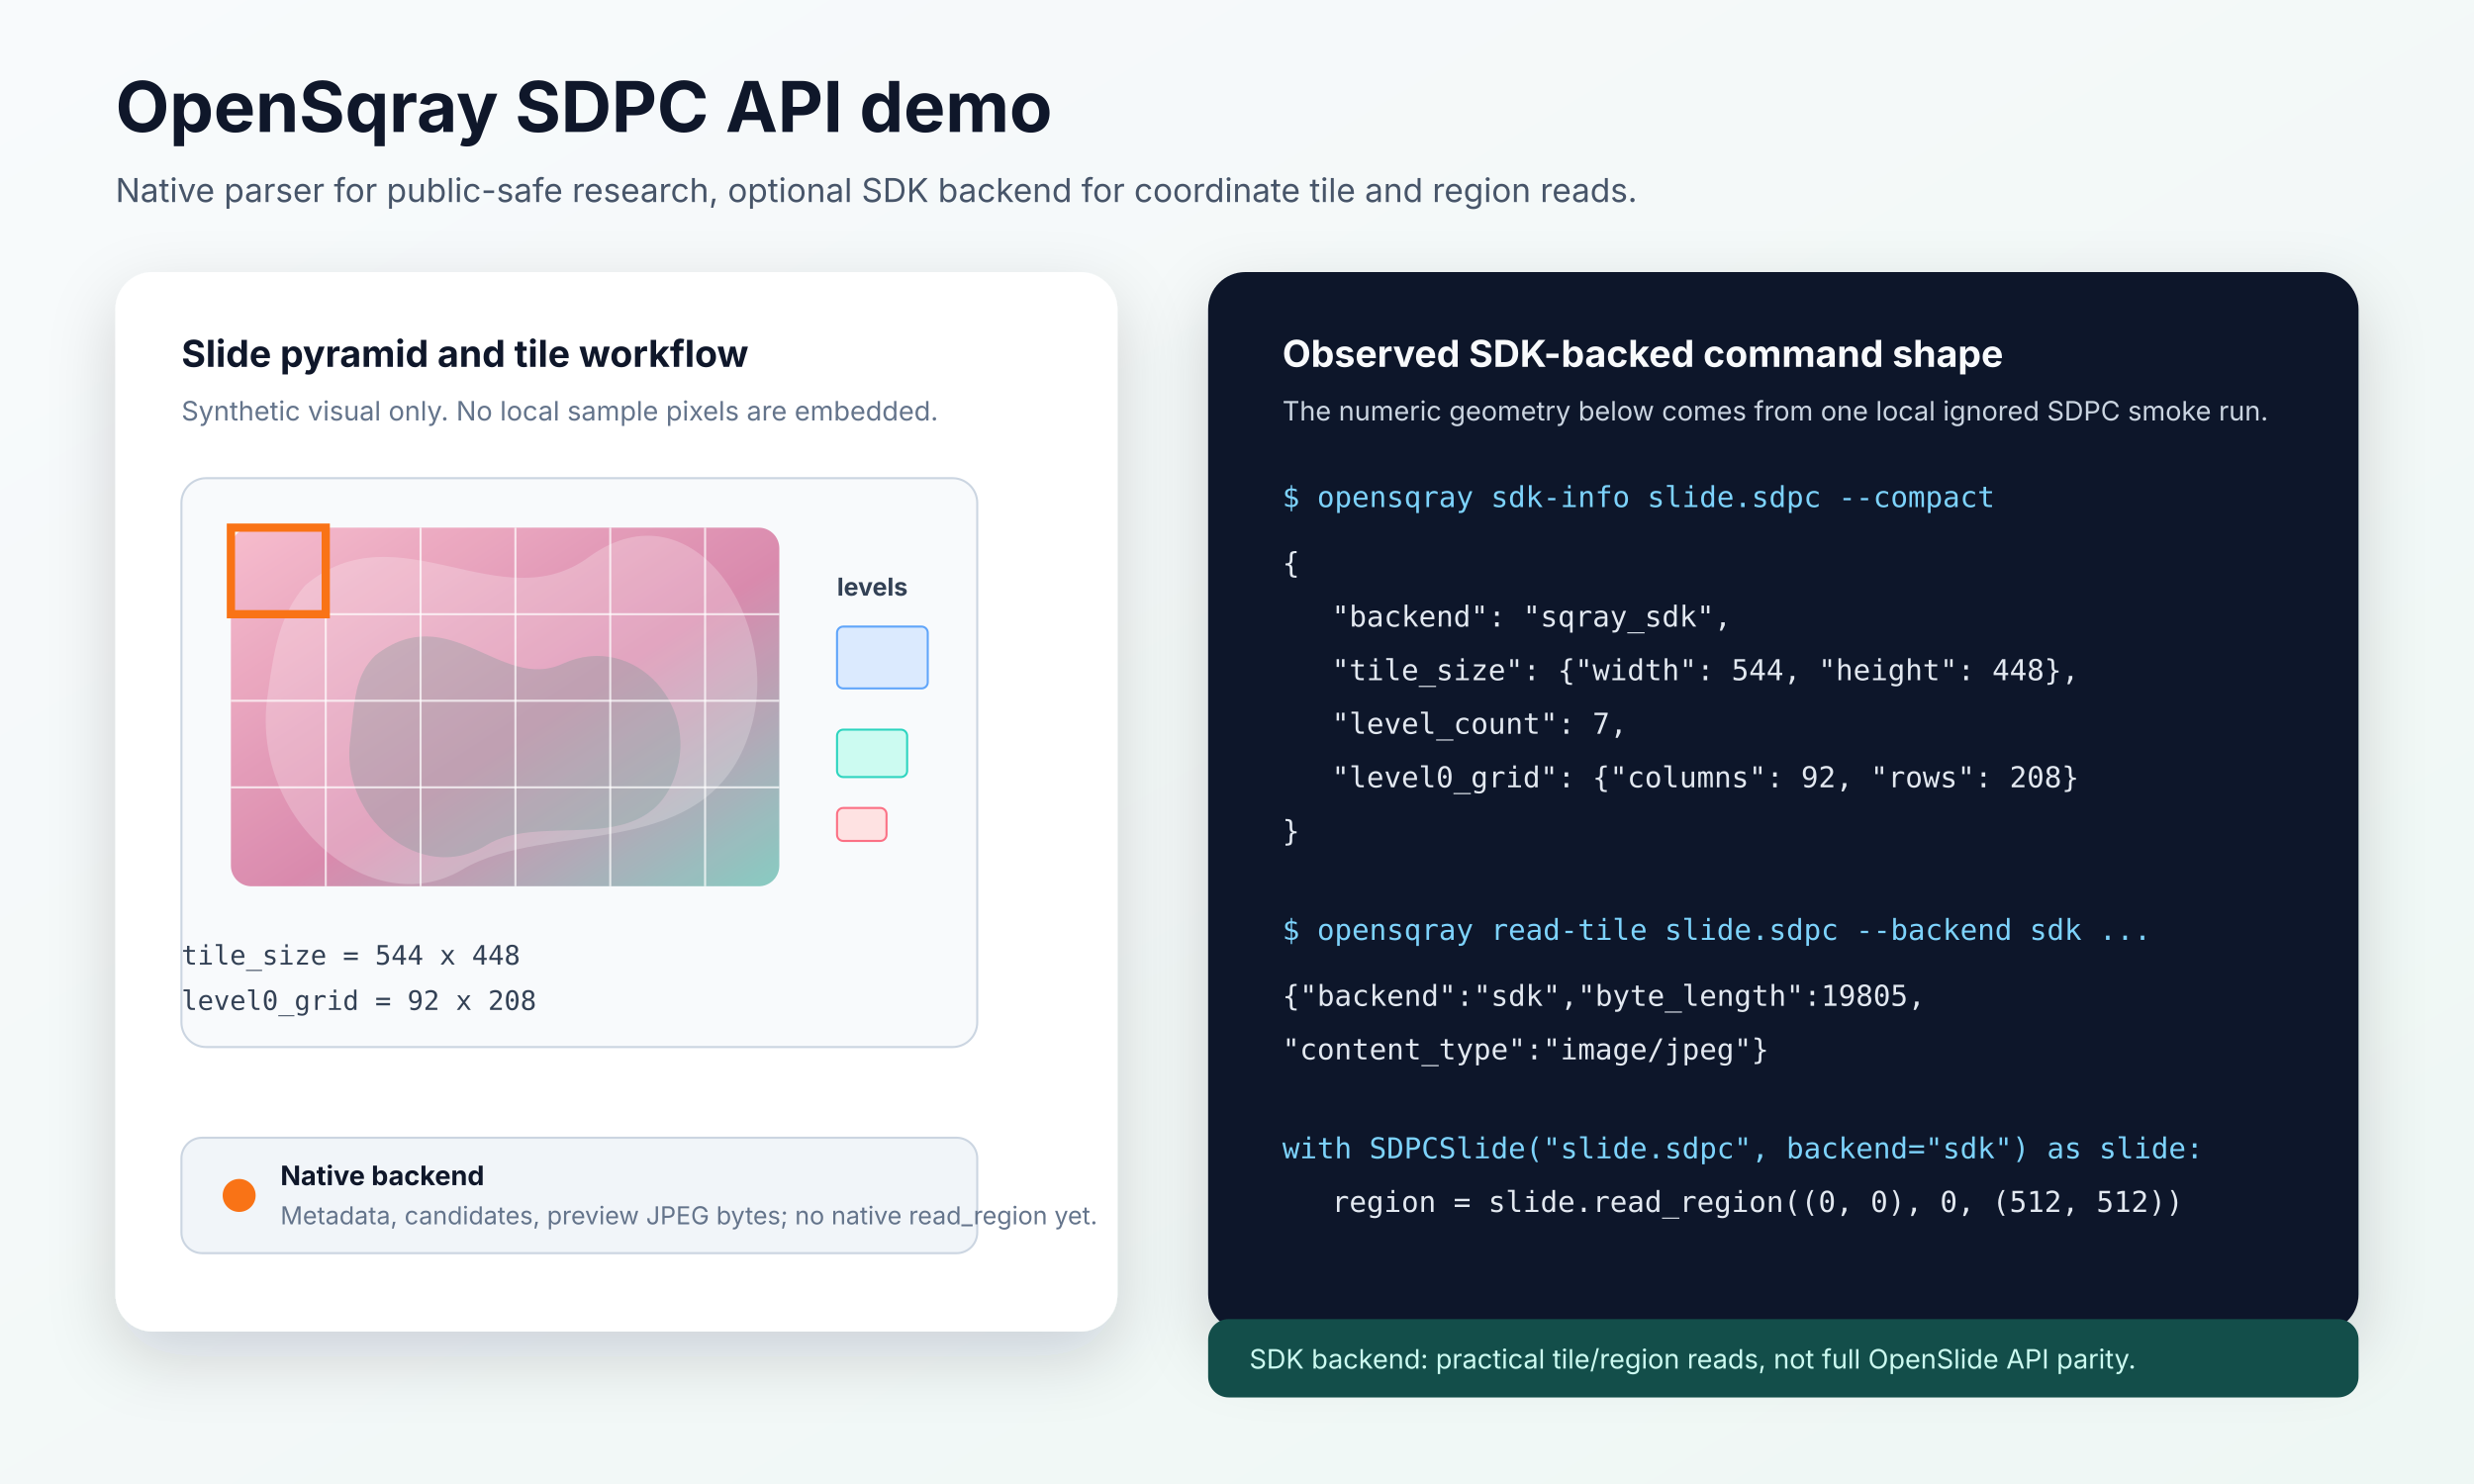
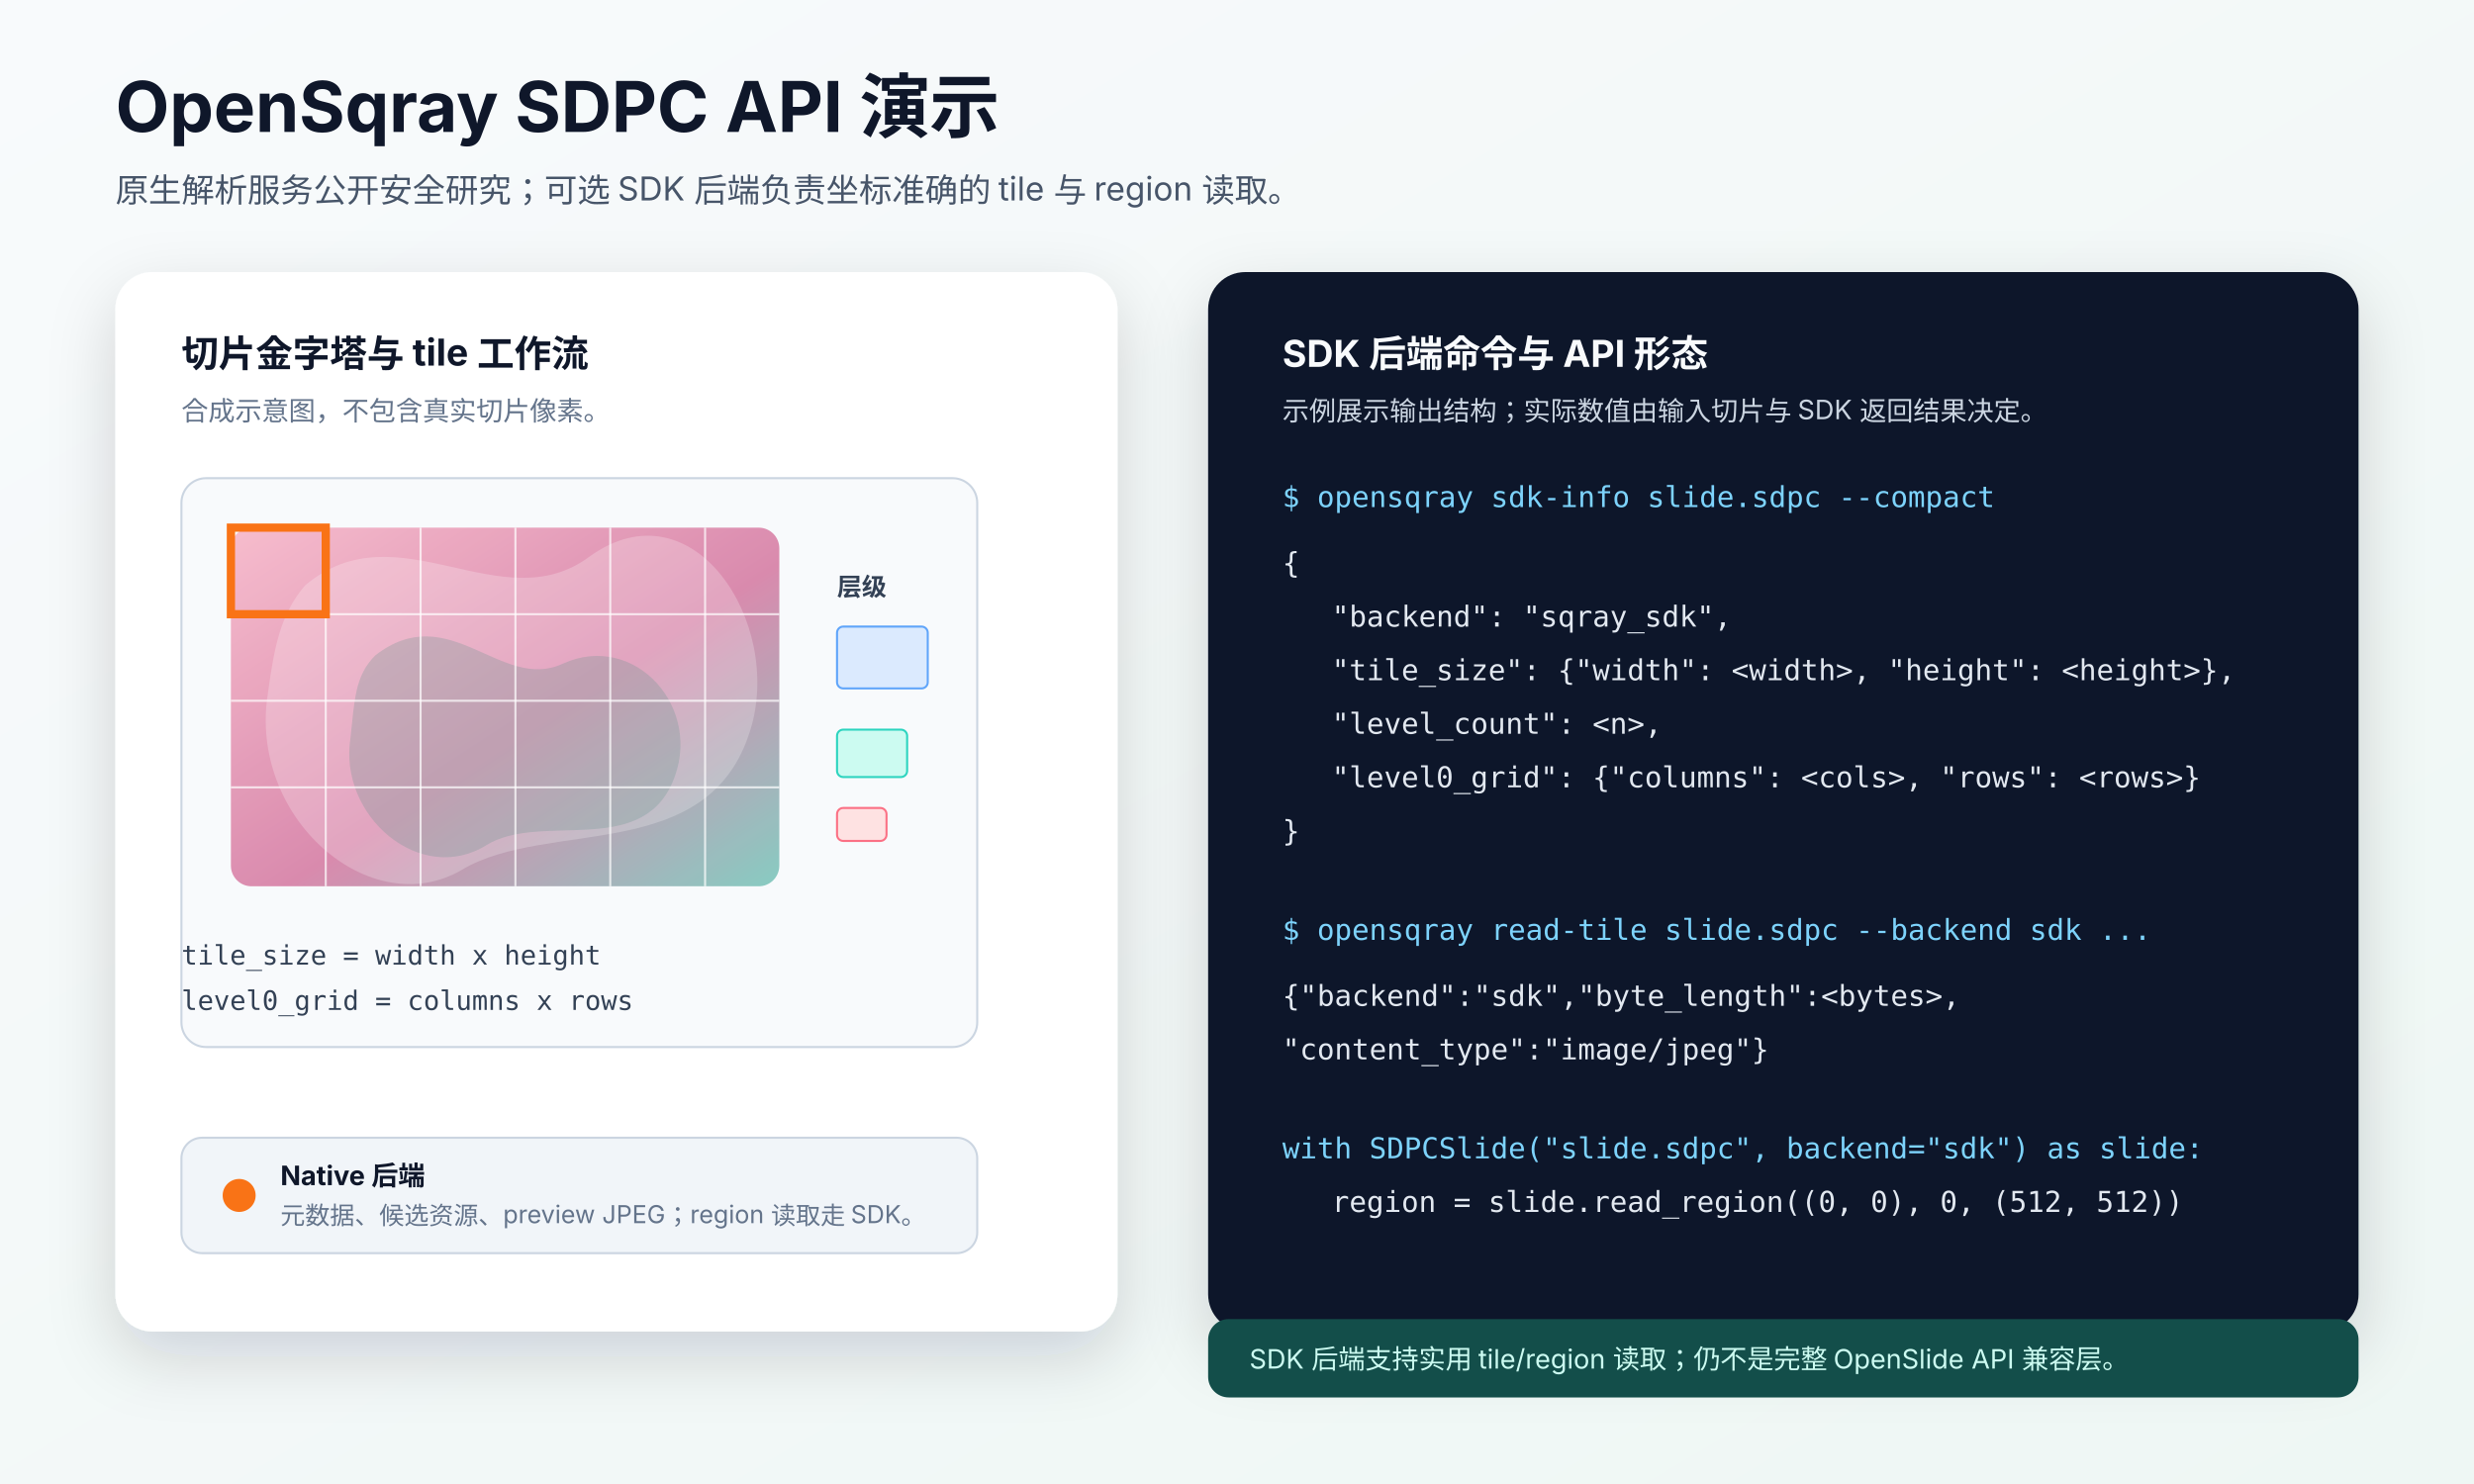
<svg xmlns="http://www.w3.org/2000/svg" width="1200" height="720" viewBox="0 0 1200 720" role="img" aria-labelledby="title desc">
  <defs>
    <linearGradient id="bg" x1="0" x2="1" y1="0" y2="1">
      <stop offset="0%" stop-color="#f8fafc" />
      <stop offset="100%" stop-color="#eef7f4" />
    </linearGradient>
    <linearGradient id="tissue" x1="0" x2="1" y1="0" y2="1">
      <stop offset="0%" stop-color="#f7b7c9" />
      <stop offset="55%" stop-color="#d780a6" />
      <stop offset="100%" stop-color="#7ec7bd" />
    </linearGradient>
    <filter id="shadow" x="-20%" y="-20%" width="140%" height="140%">
      <feDropShadow dx="0" dy="12" stdDeviation="16" flood-color="#0f172a" flood-opacity="0.16" />
    </filter>
  </defs>
  <rect width="1200" height="720" rx="0" fill="url(#bg)" />
-   <text x="56" y="64" font-family="Inter, Arial, sans-serif" font-size="34" font-weight="700" fill="#0f172a">OpenSqray SDPC API demo</text>
-   <text x="56" y="98" font-family="Inter, Arial, sans-serif" font-size="16" fill="#475569">Native parser for public-safe research, optional SDK backend for coordinate tile and region reads.</text>
+   <text x="56" y="64" font-family="Inter, Arial, sans-serif" font-size="34" font-weight="700" fill="#0f172a">OpenSqray SDPC API 演示</text>
+   <text x="56" y="98" font-family="Inter, Arial, sans-serif" font-size="16" fill="#475569">原生解析服务公开安全研究；可选 SDK 后端负责坐标准确的 tile 与 region 读取。</text>
  <g filter="url(#shadow)">
    <rect x="56" y="132" width="486" height="514" rx="18" fill="#ffffff" />
  </g>
-   <text x="88" y="178" font-family="Inter, Arial, sans-serif" font-size="18" font-weight="700" fill="#0f172a">Slide pyramid and tile workflow</text>
-   <text x="88" y="204" font-family="Inter, Arial, sans-serif" font-size="13" fill="#64748b">Synthetic visual only. No local sample pixels are embedded.</text>
+   <text x="88" y="178" font-family="Inter, Arial, sans-serif" font-size="18" font-weight="700" fill="#0f172a">切片金字塔与 tile 工作流</text>
+   <text x="88" y="204" font-family="Inter, Arial, sans-serif" font-size="13" fill="#64748b">合成示意图，不包含真实切片像素。</text>
  <g transform="translate(88 232)">
    <rect x="0" y="0" width="386" height="276" rx="12" fill="#f8fafc" stroke="#cbd5e1" />
    <rect x="24" y="24" width="266" height="174" rx="10" fill="url(#tissue)" opacity="0.92" />
    <path d="M60 52 C105 14 155 70 198 38 C248 2 292 70 276 122 C256 188 178 165 136 190 C92 216 32 165 42 104 C45 82 48 66 60 52 Z" fill="#ffffff" opacity="0.23" />
    <path d="M94 86 C130 58 155 104 185 90 C220 74 254 112 238 148 C222 184 174 162 148 178 C116 198 76 164 82 126 C84 108 84 96 94 86 Z" fill="#5b8f87" opacity="0.25" />
    <g stroke="#ffffff" stroke-opacity="0.72" stroke-width="1">
      <path d="M24 66 H290" />
      <path d="M24 108 H290" />
      <path d="M24 150 H290" />
      <path d="M70 24 V198" />
      <path d="M116 24 V198" />
      <path d="M162 24 V198" />
      <path d="M208 24 V198" />
      <path d="M254 24 V198" />
    </g>
    <rect x="24" y="24" width="46" height="42" fill="none" stroke="#f97316" stroke-width="4" />
    <rect x="318" y="72" width="44" height="30" rx="3" fill="#dbeafe" stroke="#60a5fa" />
    <rect x="318" y="122" width="34" height="23" rx="3" fill="#ccfbf1" stroke="#2dd4bf" />
    <rect x="318" y="160" width="24" height="16" rx="3" fill="#fee2e2" stroke="#fb7185" />
-     <text x="318" y="57" font-family="Inter, Arial, sans-serif" font-size="12" font-weight="700" fill="#334155">levels</text>
-     <text x="0" y="236" font-family="Menlo, Consolas, monospace" font-size="13" fill="#334155">tile_size = 544 x 448</text>
-     <text x="0" y="258" font-family="Menlo, Consolas, monospace" font-size="13" fill="#334155">level0_grid = 92 x 208</text>
+     <text x="318" y="57" font-family="Inter, Arial, sans-serif" font-size="12" font-weight="700" fill="#334155">层级</text>
+     <text x="0" y="236" font-family="Menlo, Consolas, monospace" font-size="13" fill="#334155">tile_size = width x height</text>
+     <text x="0" y="258" font-family="Menlo, Consolas, monospace" font-size="13" fill="#334155">level0_grid = columns x rows</text>
  </g>
  <g transform="translate(88 552)">
    <rect x="0" y="0" width="386" height="56" rx="10" fill="#f1f5f9" stroke="#cbd5e1" />
    <circle cx="28" cy="28" r="8" fill="#f97316" />
-     <text x="48" y="23" font-family="Inter, Arial, sans-serif" font-size="13" font-weight="700" fill="#0f172a">Native backend</text>
-     <text x="48" y="42" font-family="Inter, Arial, sans-serif" font-size="12" fill="#64748b">Metadata, candidates, preview JPEG bytes; no native read_region yet.</text>
+     <text x="48" y="23" font-family="Inter, Arial, sans-serif" font-size="13" font-weight="700" fill="#0f172a">Native 后端</text>
+     <text x="48" y="42" font-family="Inter, Arial, sans-serif" font-size="12" fill="#64748b">元数据、候选资源、preview JPEG；region 读取走 SDK。</text>
  </g>
  <g filter="url(#shadow)">
    <rect x="586" y="132" width="558" height="514" rx="18" fill="#0f172a" />
  </g>
-   <text x="622" y="178" font-family="Inter, Arial, sans-serif" font-size="18" font-weight="700" fill="#f8fafc">Observed SDK-backed command shape</text>
-   <text x="622" y="204" font-family="Inter, Arial, sans-serif" font-size="13" fill="#cbd5e1">The numeric geometry below comes from one local ignored SDPC smoke run.</text>
+   <text x="622" y="178" font-family="Inter, Arial, sans-serif" font-size="18" font-weight="700" fill="#f8fafc">SDK 后端命令与 API 形态</text>
+   <text x="622" y="204" font-family="Inter, Arial, sans-serif" font-size="13" fill="#cbd5e1">示例展示输出结构；实际数值由输入切片与 SDK 返回结果决定。</text>
  <g font-family="Menlo, Consolas, monospace" font-size="14">
    <text x="622" y="246" fill="#7dd3fc">$ opensqray sdk-info slide.sdpc --compact</text>
    <text x="622" y="278" fill="#e2e8f0">{</text>
    <text x="646" y="304" fill="#e2e8f0">"backend": "sqray_sdk",</text>
-     <text x="646" y="330" fill="#e2e8f0">"tile_size": {"width": 544, "height": 448},</text>
-     <text x="646" y="356" fill="#e2e8f0">"level_count": 7,</text>
-     <text x="646" y="382" fill="#e2e8f0">"level0_grid": {"columns": 92, "rows": 208}</text>
+     <text x="646" y="330" fill="#e2e8f0">"tile_size": {"width": &lt;width&gt;, "height": &lt;height&gt;},</text>
+     <text x="646" y="356" fill="#e2e8f0">"level_count": &lt;n&gt;,</text>
+     <text x="646" y="382" fill="#e2e8f0">"level0_grid": {"columns": &lt;cols&gt;, "rows": &lt;rows&gt;}</text>
    <text x="622" y="408" fill="#e2e8f0">}</text>
    <text x="622" y="456" fill="#7dd3fc">$ opensqray read-tile slide.sdpc --backend sdk ...</text>
-     <text x="622" y="488" fill="#e2e8f0">{"backend":"sdk","byte_length":19805,</text>
+     <text x="622" y="488" fill="#e2e8f0">{"backend":"sdk","byte_length":&lt;bytes&gt;,</text>
    <text x="622" y="514" fill="#e2e8f0"> "content_type":"image/jpeg"}</text>
    <text x="622" y="562" fill="#7dd3fc">with SDPCSlide("slide.sdpc", backend="sdk") as slide:</text>
    <text x="646" y="588" fill="#e2e8f0">region = slide.read_region((0, 0), 0, (512, 512))</text>
  </g>
  <g transform="translate(586 666)">
    <rect x="0" y="-26" width="558" height="38" rx="10" fill="#134e4a" />
-     <text x="20" y="-2" font-family="Inter, Arial, sans-serif" font-size="13" fill="#ccfbf1">SDK backend: practical tile/region reads, not full OpenSlide API parity.</text>
+     <text x="20" y="-2" font-family="Inter, Arial, sans-serif" font-size="13" fill="#ccfbf1">SDK 后端支持实用 tile/region 读取；仍不是完整 OpenSlide API 兼容层。</text>
  </g>
</svg>
